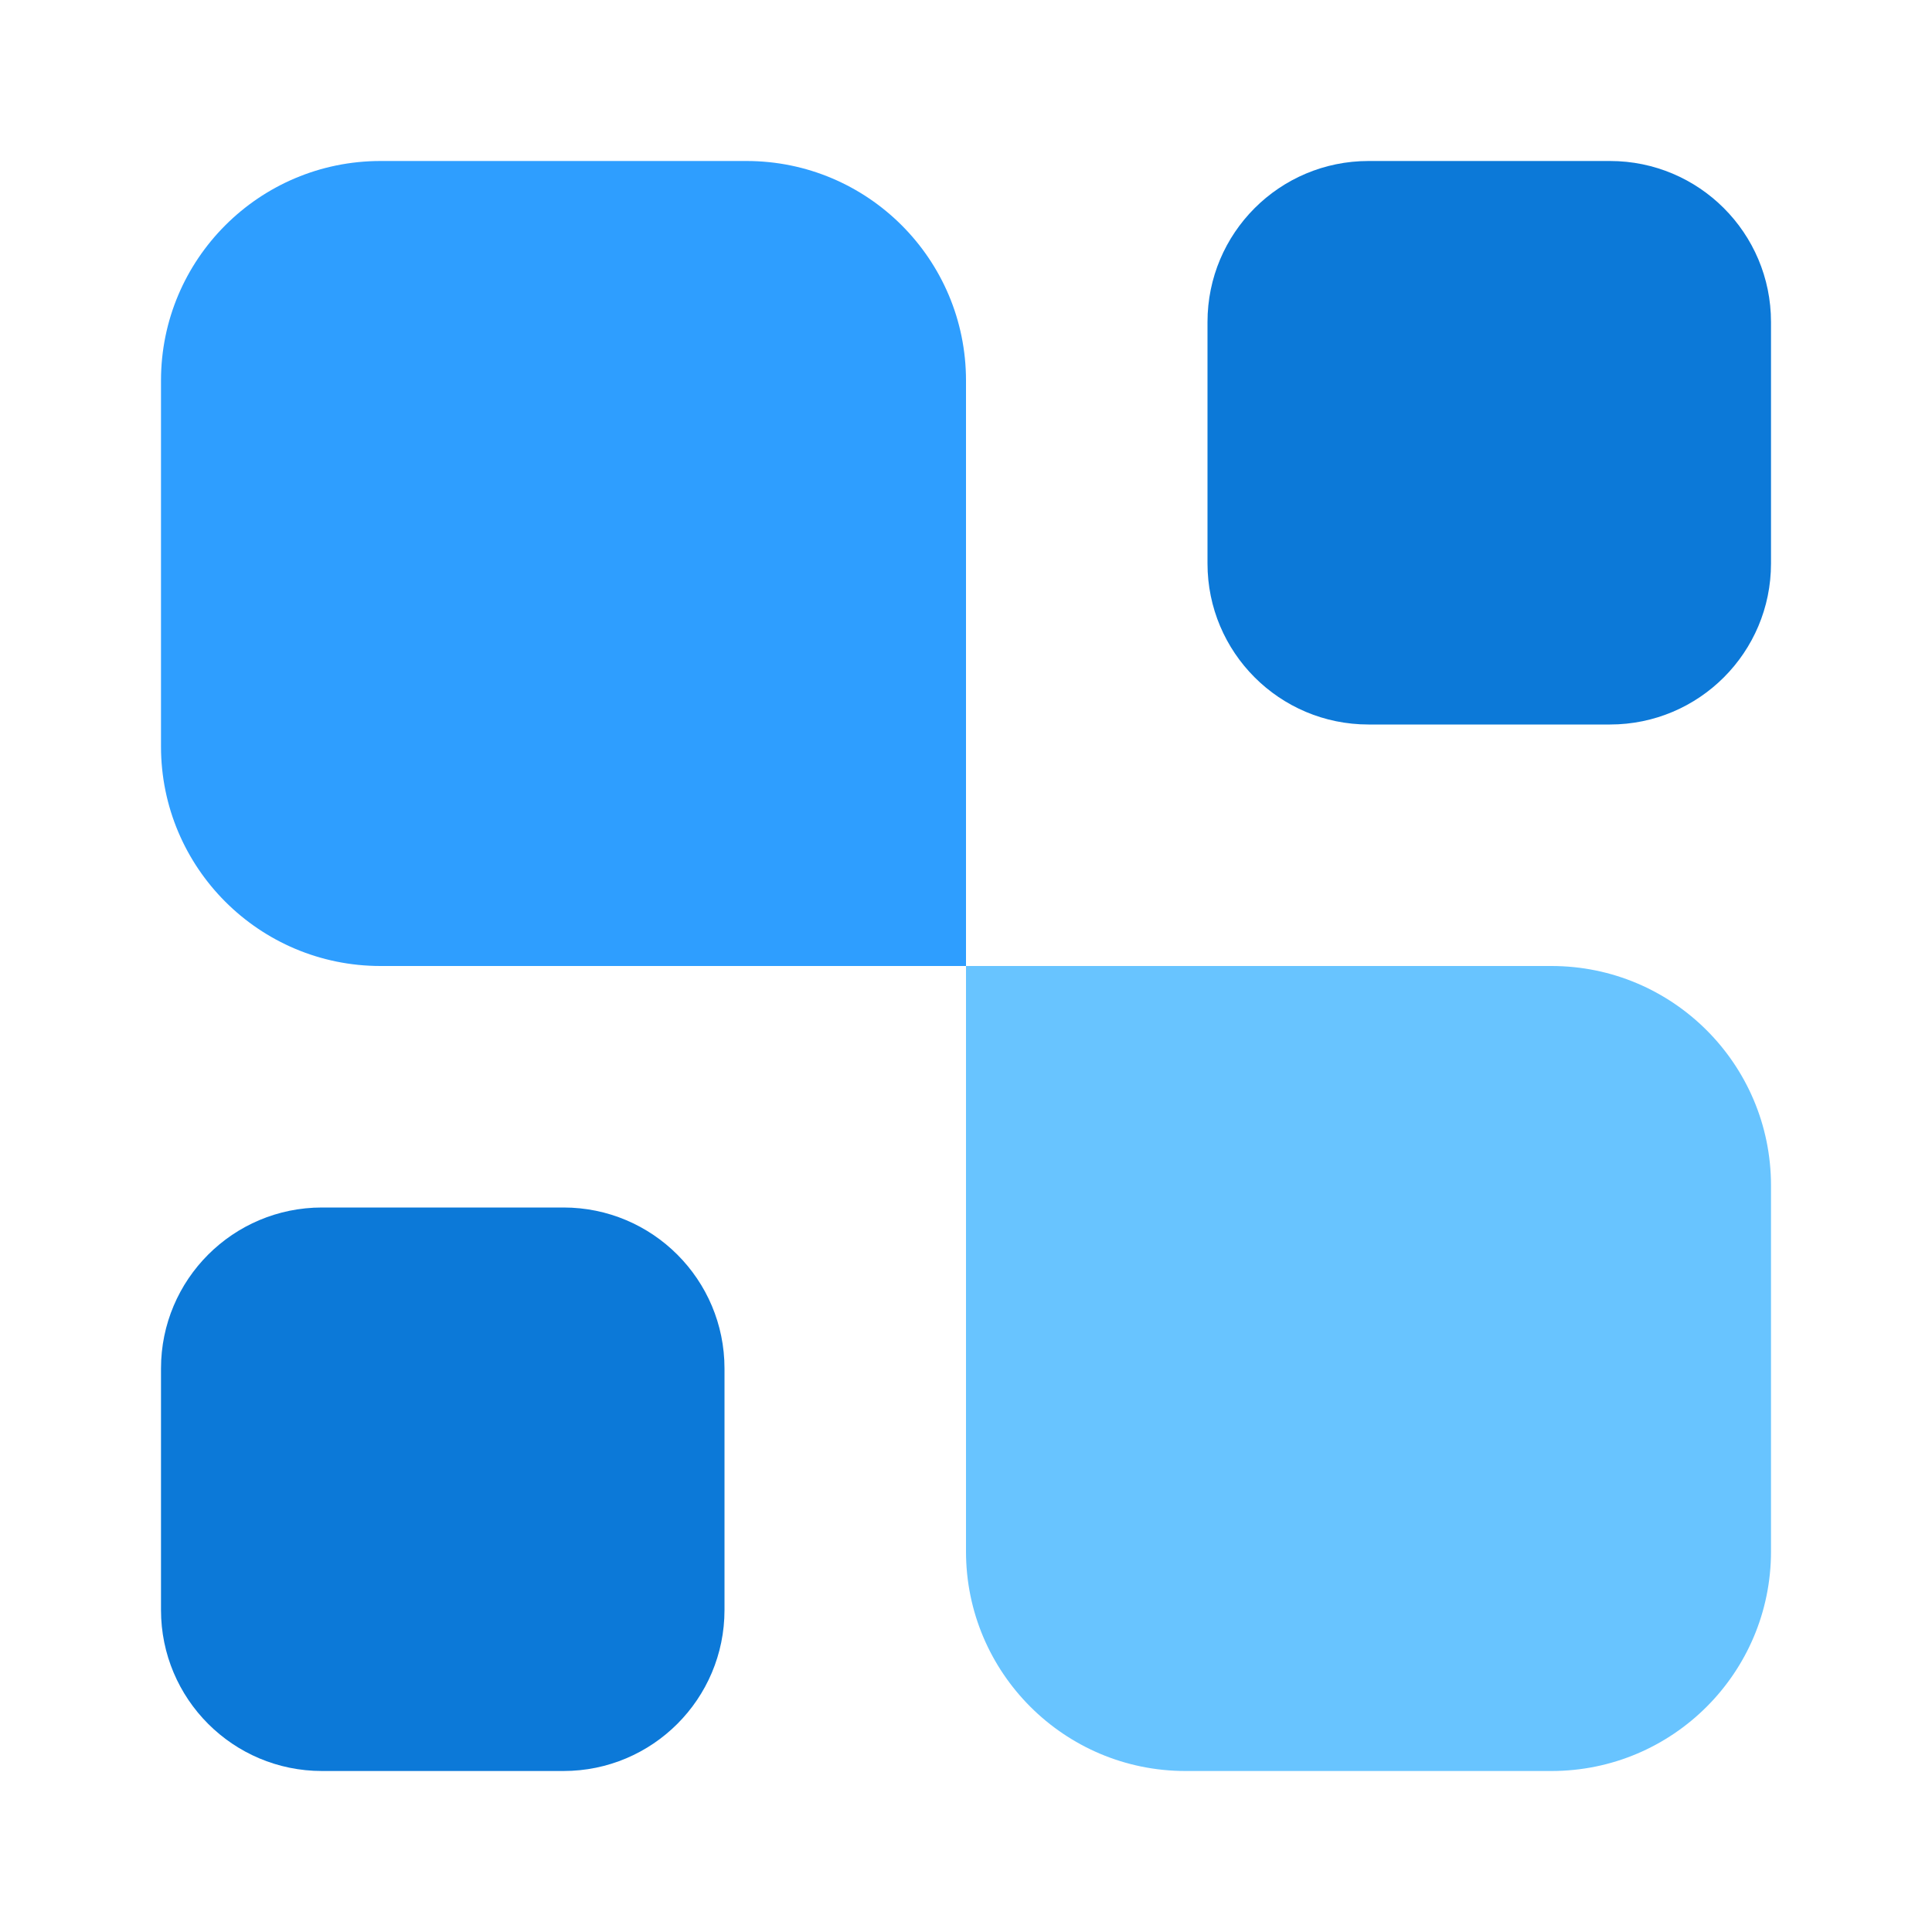
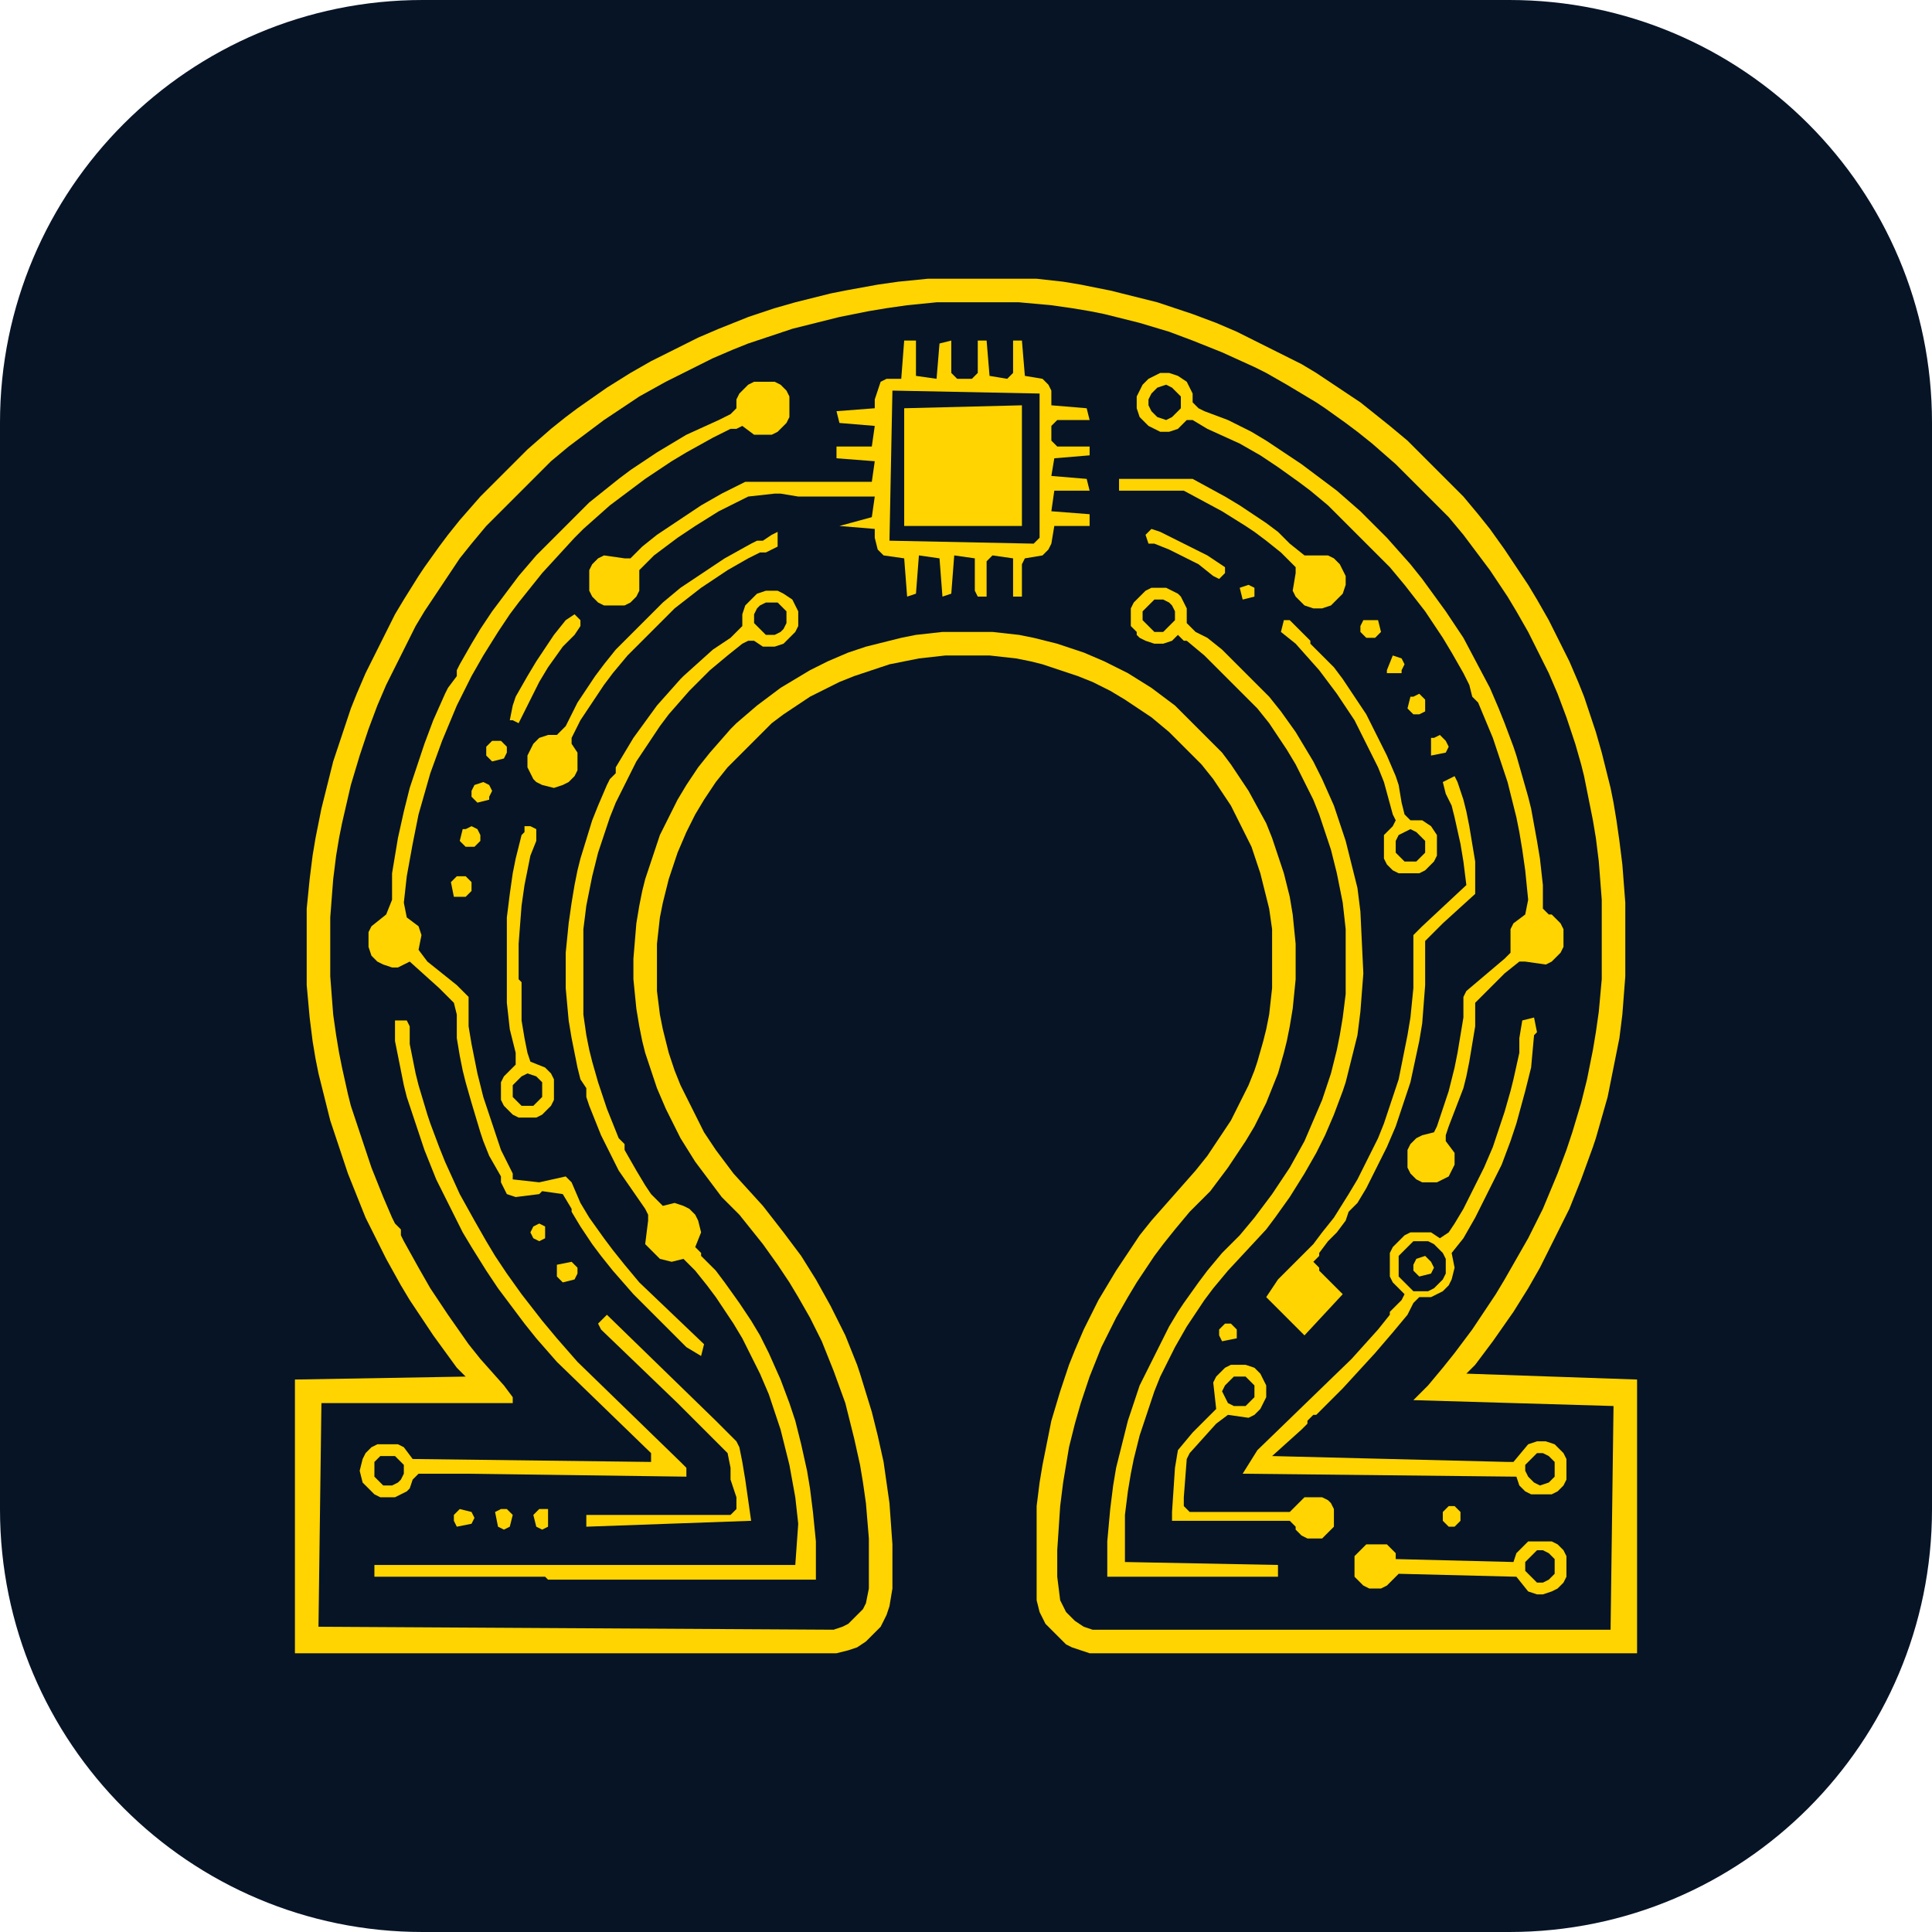
- <svg xmlns="http://www.w3.org/2000/svg" width="24" height="24" viewBox="0 0 24 24" fill="none">
-   <path d="M22 19.273C22 20.779 20.779 22 19.273 22H14.727C13.221 22 12 20.779 12 19.273V12H19.273C20.779 12 22 13.221 22 14.727V19.273Z" fill="#68C4FF" />
-   <path d="M20 2C21.105 2 22 2.895 22 4V7C22 8.105 21.105 9 20 9H17C15.895 9 15 8.105 15 7V4C15 2.895 15.895 2 17 2H20Z" fill="#0C79D8" />
-   <path d="M7 15C8.105 15 9 15.895 9 17V20C9 21.105 8.105 22 7 22H4C2.895 22 2 21.105 2 20V17C2 15.895 2.895 15 4 15H7Z" fill="#0C79D8" />
-   <path d="M12 12H4.727C3.221 12 2 10.779 2 9.273V4.727C2 3.221 3.221 2 4.727 2H9.273C10.779 2 12 3.221 12 4.727V12Z" fill="#2E9EFF" />
+ <svg xmlns="http://www.w3.org/2000/svg" viewBox="0 0 512 512" width="512" height="512" role="img" aria-label="OMEGAIMPORTS">
+   <rect width="512" height="512" rx="112" fill="#071426" />
+   <g transform="translate(78.16, 73.87) scale(0.78)">
+     <path d="M 215 0 L 205 1 L 198 2 L 187 4 L 182 5 L 170 8 L 163 10 L 154 13 L 149 15 L 144 17 L 137 20 L 131 23 L 121 28 L 114 32 L 106 37 L 96 44 L 92 47 L 87 51 L 79 58 L 63 74 L 56 82 L 52 87 L 49 91 L 44 98 L 42 101 L 37 109 L 34 114 L 24 134 L 21 141 L 19 146 L 13 164 L 9 180 L 8 185 L 7 190 L 6 196 L 5 204 L 4 214 L 4 240 L 5 251 L 6 259 L 7 265 L 8 270 L 12 286 L 18 304 L 24 319 L 31 333 L 36 342 L 39 347 L 47 359 L 55 370 L 58 373 L 0 374 L 0 467 L 184 467 L 188 466 L 191 465 L 194 463 L 199 458 L 200 456 L 201 454 L 202 451 L 203 445 L 203 430 L 202 416 L 201 409 L 200 402 L 198 393 L 197 389 L 196 385 L 192 372 L 191 369 L 189 364 L 187 359 L 185 355 L 182 349 L 177 340 L 172 332 L 169 328 L 166 324 L 159 315 L 149 304 L 146 300 L 143 296 L 141 293 L 139 290 L 136 284 L 131 274 L 129 269 L 128 266 L 127 263 L 126 259 L 125 255 L 124 250 L 123 242 L 123 226 L 124 217 L 125 212 L 126 208 L 127 204 L 130 195 L 133 188 L 136 182 L 139 177 L 141 174 L 143 171 L 147 166 L 162 151 L 166 148 L 175 142 L 179 140 L 185 137 L 190 135 L 202 131 L 207 130 L 212 129 L 221 128 L 236 128 L 245 129 L 250 130 L 254 131 L 266 135 L 271 137 L 277 140 L 282 143 L 291 149 L 297 154 L 308 165 L 312 170 L 318 179 L 325 193 L 328 202 L 331 214 L 332 221 L 332 241 L 331 250 L 330 255 L 329 259 L 327 266 L 326 269 L 324 274 L 318 286 L 310 298 L 306 303 L 291 320 L 287 325 L 279 337 L 276 342 L 273 347 L 271 351 L 268 357 L 265 364 L 263 369 L 260 378 L 257 388 L 256 393 L 254 403 L 253 409 L 252 417 L 252 449 L 253 453 L 254 455 L 255 457 L 262 464 L 264 465 L 267 466 L 270 467 L 456 467 L 456 374 L 398 372 L 401 369 L 407 361 L 414 351 L 419 343 L 423 336 L 433 316 L 435 311 L 437 306 L 441 295 L 442 292 L 446 278 L 447 273 L 450 258 L 451 250 L 452 237 L 452 212 L 451 199 L 450 191 L 449 184 L 448 178 L 447 173 L 444 161 L 442 154 L 438 142 L 436 137 L 433 130 L 426 116 L 422 109 L 419 104 L 411 92 L 406 85 L 402 80 L 397 74 L 378 55 L 372 50 L 367 46 L 362 42 L 356 38 L 347 32 L 342 29 L 334 25 L 320 18 L 313 15 L 305 12 L 293 8 L 277 4 L 272 3 L 267 2 L 261 1 L 252 0 Z M 218 8 L 246 8 L 257 9 L 264 10 L 270 11 L 275 12 L 287 15 L 297 18 L 305 21 L 310 23 L 315 25 L 326 30 L 328 31 L 330 32 L 337 36 L 342 39 L 347 42 L 350 44 L 357 49 L 361 52 L 366 56 L 374 63 L 392 81 L 397 87 L 406 99 L 412 108 L 415 113 L 419 120 L 426 134 L 429 141 L 432 149 L 435 158 L 437 165 L 438 169 L 441 184 L 442 190 L 443 198 L 444 211 L 444 238 L 443 249 L 442 256 L 441 262 L 440 267 L 439 272 L 438 276 L 437 280 L 434 290 L 433 293 L 432 296 L 429 304 L 424 316 L 422 320 L 419 326 L 415 333 L 411 340 L 408 345 L 400 357 L 397 361 L 394 365 L 390 370 L 385 376 L 380 381 L 448 383 L 447 459 L 271 459 L 268 458 L 265 456 L 262 453 L 261 451 L 260 449 L 259 441 L 259 432 L 260 417 L 261 409 L 262 403 L 263 397 L 264 393 L 265 389 L 267 382 L 270 373 L 272 368 L 274 363 L 276 359 L 279 353 L 283 346 L 286 341 L 292 332 L 295 328 L 299 323 L 304 317 L 311 310 L 314 306 L 317 302 L 323 293 L 326 288 L 330 280 L 334 270 L 336 263 L 337 259 L 338 254 L 339 248 L 340 238 L 340 226 L 339 216 L 338 210 L 337 206 L 336 202 L 332 190 L 330 185 L 324 174 L 318 165 L 315 161 L 299 145 L 295 142 L 291 139 L 283 134 L 275 130 L 268 127 L 259 124 L 255 123 L 251 122 L 246 121 L 237 120 L 220 120 L 211 121 L 206 122 L 194 125 L 191 126 L 188 127 L 181 130 L 175 133 L 165 139 L 161 142 L 157 145 L 150 151 L 148 153 L 141 161 L 137 166 L 135 169 L 133 172 L 130 177 L 124 189 L 122 195 L 119 204 L 118 208 L 117 213 L 116 219 L 115 231 L 115 238 L 116 248 L 117 254 L 118 259 L 119 263 L 123 275 L 126 282 L 128 286 L 131 292 L 136 300 L 139 304 L 145 312 L 151 318 L 155 323 L 159 328 L 164 335 L 166 338 L 168 341 L 171 346 L 175 353 L 179 361 L 181 366 L 183 371 L 187 382 L 188 386 L 190 394 L 192 403 L 193 409 L 194 416 L 195 428 L 195 445 L 194 450 L 193 452 L 188 457 L 186 458 L 183 459 L 8 458 L 9 382 L 74 382 L 74 380 L 71 376 L 63 367 L 59 362 L 52 352 L 46 343 L 42 336 L 37 327 L 36 325 L 36 323 L 34 321 L 33 319 L 30 312 L 28 307 L 26 302 L 19 281 L 18 277 L 16 268 L 15 263 L 14 257 L 13 250 L 12 237 L 12 217 L 13 204 L 14 196 L 15 190 L 16 185 L 19 172 L 22 162 L 25 153 L 28 145 L 31 138 L 41 118 L 44 113 L 56 95 L 60 90 L 65 84 L 87 62 L 93 57 L 105 48 L 117 40 L 126 35 L 132 32 L 142 27 L 149 24 L 154 22 L 160 20 L 169 17 L 185 13 L 190 12 L 195 11 L 201 10 L 208 9 Z M 419 429 L 415 433 L 414 436 L 374 435 L 374 433 L 371 430 L 369 430 L 366 430 L 364 430 L 360 434 L 360 436 L 360 439 L 360 441 L 363 444 L 365 445 L 369 445 L 371 444 L 375 440 L 415 441 L 419 446 L 422 447 L 424 447 L 427 446 L 429 445 L 431 443 L 432 441 L 432 434 L 431 432 L 429 430 L 427 429 L 425 429 Z M 422 432 L 424 432 L 426 433 L 428 435 L 428 440 L 426 442 L 424 443 L 422 443 L 418 439 L 418 436 Z M 83 418 L 81 420 L 82 424 L 84 425 L 86 424 L 86 418 Z M 70 418 L 68 419 L 69 424 L 71 425 L 73 424 L 74 420 L 72 418 Z M 56 418 L 54 420 L 54 422 L 55 424 L 60 423 L 61 421 L 60 419 Z M 392 417 L 390 419 L 390 422 L 392 424 L 394 424 L 396 422 L 396 419 L 394 417 Z M 318 369 L 316 370 L 313 373 L 312 375 L 313 384 L 305 392 L 300 398 L 299 404 L 298 419 L 298 422 L 338 422 L 340 424 L 340 425 L 342 427 L 344 428 L 349 428 L 353 424 L 353 418 L 352 416 L 351 415 L 349 414 L 343 414 L 338 419 L 304 419 L 302 417 L 302 414 L 303 401 L 304 399 L 313 389 L 317 386 L 324 387 L 326 386 L 328 384 L 329 382 L 330 380 L 330 376 L 328 372 L 326 370 L 323 369 Z M 319 373 L 323 373 L 326 376 L 326 380 L 323 383 L 319 383 L 317 382 L 315 378 L 316 376 Z M 316 355 L 314 357 L 314 359 L 315 361 L 320 360 L 320 357 L 318 355 Z M 106 352 L 103 355 L 104 357 L 130 382 L 147 399 L 148 404 L 148 408 L 150 414 L 150 418 L 148 420 L 143 420 L 99 420 L 99 424 L 155 422 L 154 415 L 153 408 L 152 402 L 151 397 L 150 395 L 143 388 Z M 89 335 L 89 339 L 91 341 L 95 340 L 96 338 L 96 336 L 94 334 Z M 83 321 L 81 322 L 80 324 L 81 326 L 83 327 L 85 326 L 85 322 Z M 417 252 L 416 258 L 416 263 L 414 272 L 413 276 L 411 283 L 407 295 L 404 302 L 397 316 L 394 321 L 392 324 L 389 326 L 386 324 L 379 324 L 377 325 L 373 329 L 372 331 L 372 339 L 373 341 L 377 345 L 376 347 L 372 351 L 372 352 L 368 357 L 359 367 L 327 398 L 322 406 L 415 407 L 416 410 L 418 412 L 420 413 L 422 413 L 425 413 L 427 413 L 429 412 L 431 410 L 432 408 L 432 401 L 431 399 L 428 396 L 425 395 L 422 395 L 419 396 L 414 402 L 412 402 L 332 400 L 342 391 L 344 389 L 344 388 L 346 386 L 347 386 L 349 384 L 355 378 L 356 377 L 367 365 L 373 358 L 378 352 L 380 348 L 382 346 L 386 346 L 390 344 L 392 342 L 393 340 L 394 336 L 393 331 L 397 326 L 401 319 L 410 301 L 413 293 L 414 290 L 415 287 L 418 276 L 419 272 L 420 268 L 421 257 L 422 256 L 421 251 Z M 422 399 L 424 399 L 426 400 L 428 402 L 428 407 L 426 409 L 423 410 L 421 409 L 419 407 L 418 405 L 418 403 Z M 380 327 L 385 327 L 387 328 L 390 331 L 391 333 L 391 338 L 390 340 L 387 343 L 385 344 L 380 344 L 375 339 L 375 332 Z M 381 333 L 380 335 L 380 337 L 382 339 L 386 338 L 387 336 L 386 334 L 384 332 Z M 34 252 L 34 259 L 37 274 L 38 278 L 44 296 L 46 301 L 48 306 L 57 324 L 60 329 L 65 337 L 67 340 L 69 343 L 78 355 L 82 360 L 89 368 L 121 399 L 121 402 L 40 401 L 37 397 L 35 396 L 28 396 L 26 397 L 24 399 L 23 401 L 22 405 L 23 409 L 27 413 L 29 414 L 34 414 L 36 413 L 38 412 L 39 411 L 40 408 L 42 406 L 58 406 L 133 407 L 133 404 L 131 402 L 96 368 L 89 360 L 84 354 L 77 345 L 72 338 L 70 335 L 68 332 L 65 327 L 61 320 L 56 311 L 51 300 L 49 295 L 46 287 L 45 284 L 42 274 L 41 270 L 40 265 L 39 260 L 39 254 L 38 252 Z M 29 400 L 34 400 L 37 403 L 37 406 L 36 408 L 35 409 L 33 410 L 30 410 L 27 407 L 27 402 Z M 55 203 L 53 205 L 54 210 L 58 210 L 60 208 L 60 205 L 58 203 Z M 78 186 L 78 188 L 77 189 L 76 193 L 75 197 L 74 202 L 73 209 L 72 217 L 72 246 L 73 255 L 75 263 L 75 267 L 71 271 L 70 273 L 70 279 L 71 281 L 74 284 L 76 285 L 82 285 L 84 284 L 87 281 L 88 279 L 88 272 L 87 270 L 85 268 L 80 266 L 79 263 L 78 258 L 77 252 L 77 239 L 76 238 L 76 226 L 77 213 L 78 206 L 79 201 L 80 196 L 82 191 L 82 187 L 80 186 Z M 79 270 L 82 271 L 84 273 L 84 278 L 81 281 L 77 281 L 74 278 L 74 274 L 77 271 Z M 58 187 L 57 187 L 56 191 L 58 193 L 61 193 L 63 191 L 63 189 L 62 187 L 60 186 Z M 61 172 L 60 174 L 60 176 L 62 178 L 66 177 L 66 176 L 67 174 L 66 172 L 64 171 Z M 392 170 L 390 171 L 391 175 L 393 179 L 394 183 L 396 192 L 397 198 L 398 206 L 383 220 L 380 223 L 380 241 L 379 251 L 378 257 L 376 267 L 375 272 L 373 278 L 370 287 L 368 292 L 361 306 L 358 311 L 353 319 L 349 324 L 346 328 L 334 340 L 330 346 L 343 359 L 356 345 L 348 337 L 348 336 L 346 334 L 348 332 L 348 331 L 351 327 L 354 324 L 357 320 L 358 317 L 361 314 L 364 309 L 371 295 L 374 288 L 376 282 L 379 273 L 382 259 L 383 253 L 384 240 L 384 225 L 389 220 L 390 219 L 401 209 L 401 198 L 400 192 L 399 186 L 398 181 L 397 177 L 396 174 L 395 171 L 394 169 Z M 67 157 L 65 159 L 65 162 L 67 164 L 71 163 L 72 161 L 72 159 L 70 157 Z M 387 156 L 386 156 L 386 162 L 391 161 L 392 159 L 391 157 L 389 155 Z M 380 142 L 379 142 L 378 146 L 380 148 L 382 148 L 384 147 L 384 143 L 382 141 Z M 373 128 L 371 133 L 371 134 L 376 134 L 376 133 L 377 131 L 376 129 Z M 336 116 L 335 120 L 340 124 L 348 133 L 351 137 L 354 141 L 360 150 L 363 156 L 368 166 L 370 171 L 373 182 L 374 184 L 373 186 L 370 189 L 370 195 L 370 197 L 371 199 L 373 201 L 375 202 L 382 202 L 384 201 L 387 198 L 388 196 L 388 189 L 386 186 L 383 184 L 379 184 L 377 182 L 376 178 L 375 172 L 374 169 L 371 162 L 364 148 L 356 136 L 353 132 L 345 124 L 345 123 L 338 116 Z M 379 187 L 381 188 L 384 191 L 384 195 L 381 198 L 377 198 L 374 195 L 374 191 L 375 189 Z M 363 116 L 362 118 L 362 120 L 364 122 L 367 122 L 369 120 L 368 116 L 367 116 Z M 92 116 L 88 121 L 82 130 L 79 135 L 75 142 L 74 145 L 73 150 L 74 150 L 76 151 L 77 149 L 83 137 L 86 132 L 91 125 L 95 121 L 97 118 L 97 116 L 95 114 Z M 160 106 L 157 107 L 153 111 L 152 114 L 152 118 L 148 122 L 142 126 L 132 135 L 131 136 L 123 145 L 115 156 L 112 161 L 109 166 L 109 168 L 107 170 L 106 172 L 103 179 L 101 184 L 97 197 L 96 201 L 95 206 L 94 212 L 93 219 L 92 229 L 92 241 L 93 252 L 94 258 L 95 263 L 96 268 L 97 272 L 99 275 L 99 278 L 100 281 L 102 286 L 104 291 L 110 303 L 119 316 L 120 318 L 120 320 L 119 328 L 124 333 L 128 334 L 132 333 L 136 337 L 140 342 L 143 346 L 149 355 L 152 360 L 158 372 L 161 379 L 165 391 L 168 403 L 170 414 L 171 423 L 170 437 L 27 437 L 27 441 L 85 441 L 86 442 L 177 442 L 177 429 L 176 419 L 175 411 L 174 405 L 172 396 L 171 392 L 170 388 L 169 385 L 168 382 L 165 374 L 161 365 L 158 359 L 155 354 L 153 351 L 151 348 L 146 341 L 143 337 L 138 332 L 138 331 L 136 329 L 138 324 L 137 320 L 136 318 L 134 316 L 132 315 L 129 314 L 125 315 L 121 311 L 119 308 L 116 303 L 112 296 L 112 294 L 110 292 L 108 287 L 106 282 L 103 273 L 101 266 L 100 262 L 99 257 L 98 250 L 98 221 L 99 213 L 100 208 L 101 203 L 102 199 L 103 195 L 107 183 L 109 178 L 116 164 L 124 152 L 127 148 L 134 140 L 141 133 L 147 128 L 152 124 L 154 123 L 156 123 L 159 125 L 163 125 L 166 124 L 170 120 L 171 118 L 171 113 L 169 109 L 166 107 L 164 106 Z M 160 110 L 164 110 L 167 113 L 167 117 L 166 119 L 165 120 L 163 121 L 160 121 L 156 117 L 156 114 L 157 112 L 158 111 Z M 291 105 L 289 106 L 285 110 L 284 112 L 284 118 L 286 120 L 286 121 L 287 122 L 289 123 L 292 124 L 295 124 L 298 123 L 300 121 L 302 123 L 303 123 L 309 128 L 327 146 L 331 151 L 337 160 L 340 165 L 346 177 L 348 182 L 352 194 L 353 198 L 354 202 L 355 207 L 356 212 L 357 221 L 357 243 L 356 251 L 355 257 L 354 262 L 353 266 L 352 270 L 349 279 L 343 293 L 338 302 L 332 311 L 329 315 L 326 319 L 321 325 L 315 331 L 310 337 L 307 341 L 302 348 L 300 351 L 297 356 L 287 376 L 283 388 L 279 404 L 278 410 L 277 418 L 276 429 L 276 441 L 334 441 L 334 437 L 282 436 L 282 420 L 283 412 L 284 406 L 285 401 L 286 397 L 287 393 L 289 387 L 292 378 L 294 373 L 296 369 L 299 363 L 303 356 L 309 347 L 312 343 L 317 337 L 330 323 L 333 319 L 338 312 L 343 304 L 347 297 L 350 291 L 353 284 L 356 276 L 357 273 L 361 257 L 362 249 L 363 236 L 362 215 L 361 207 L 357 191 L 353 179 L 349 170 L 346 164 L 340 154 L 335 147 L 331 142 L 315 126 L 310 122 L 306 120 L 303 117 L 303 112 L 302 110 L 301 108 L 300 107 L 298 106 L 296 105 Z M 292 109 L 295 109 L 297 110 L 298 111 L 299 113 L 299 116 L 295 120 L 292 120 L 288 116 L 288 113 Z M 321 105 L 322 109 L 326 108 L 326 105 L 324 104 Z M 164 86 L 162 87 L 159 89 L 157 89 L 155 90 L 146 95 L 140 99 L 131 105 L 125 110 L 109 126 L 105 131 L 102 135 L 96 144 L 92 152 L 89 155 L 86 155 L 83 156 L 81 158 L 80 160 L 79 162 L 79 166 L 80 168 L 81 170 L 82 171 L 84 172 L 88 173 L 91 172 L 93 171 L 95 169 L 96 167 L 96 161 L 94 158 L 94 156 L 97 150 L 105 138 L 108 134 L 113 128 L 129 112 L 138 105 L 147 99 L 154 95 L 156 94 L 158 93 L 160 93 L 162 92 L 164 91 Z M 291 85 L 289 87 L 290 90 L 292 90 L 297 92 L 301 94 L 307 97 L 312 101 L 314 102 L 316 100 L 316 98 L 313 96 L 310 94 L 294 86 Z M 280 68 L 280 72 L 302 72 L 315 79 L 323 84 L 326 86 L 330 89 L 335 93 L 340 98 L 340 100 L 339 106 L 340 108 L 343 111 L 346 112 L 349 112 L 352 111 L 356 107 L 357 104 L 357 101 L 355 97 L 353 95 L 351 94 L 343 94 L 338 90 L 334 86 L 330 83 L 321 77 L 316 74 L 305 68 Z M 158 35 L 156 35 L 154 36 L 151 39 L 150 41 L 150 44 L 148 46 L 144 48 L 133 53 L 128 56 L 123 59 L 114 65 L 110 68 L 105 72 L 100 76 L 82 94 L 76 101 L 67 113 L 65 116 L 63 119 L 60 124 L 56 131 L 55 133 L 55 135 L 52 139 L 51 141 L 47 150 L 44 158 L 42 164 L 39 173 L 38 177 L 37 181 L 35 190 L 34 196 L 33 202 L 33 211 L 31 216 L 26 220 L 25 222 L 25 227 L 26 230 L 28 232 L 30 233 L 33 234 L 35 234 L 39 232 L 49 241 L 54 246 L 55 250 L 55 258 L 56 264 L 57 269 L 58 273 L 60 280 L 63 290 L 64 293 L 66 298 L 70 305 L 70 307 L 71 309 L 72 311 L 75 312 L 83 311 L 84 310 L 91 311 L 94 316 L 94 317 L 97 322 L 99 325 L 101 328 L 104 332 L 108 337 L 115 345 L 133 363 L 138 366 L 139 362 L 117 341 L 112 335 L 108 330 L 105 326 L 100 319 L 97 314 L 94 307 L 92 305 L 83 307 L 74 306 L 74 304 L 70 296 L 64 278 L 63 274 L 62 270 L 61 265 L 60 260 L 59 254 L 59 244 L 55 240 L 45 232 L 42 228 L 43 223 L 42 220 L 38 217 L 37 212 L 38 203 L 40 192 L 41 187 L 42 182 L 46 168 L 50 157 L 55 145 L 57 141 L 60 135 L 64 128 L 69 120 L 71 117 L 73 114 L 76 110 L 80 105 L 84 100 L 95 88 L 98 85 L 107 77 L 119 68 L 128 62 L 133 59 L 142 54 L 148 51 L 150 51 L 152 50 L 156 53 L 162 53 L 164 52 L 167 49 L 168 47 L 168 40 L 167 38 L 165 36 L 163 35 L 161 35 Z M 294 32 L 290 34 L 288 36 L 287 38 L 286 40 L 286 44 L 287 47 L 290 50 L 292 51 L 294 52 L 297 52 L 300 51 L 303 48 L 305 48 L 310 51 L 321 56 L 328 60 L 331 62 L 334 64 L 341 69 L 345 72 L 351 77 L 372 98 L 377 104 L 384 113 L 390 122 L 393 127 L 397 134 L 399 138 L 400 142 L 402 144 L 407 156 L 409 162 L 412 171 L 415 183 L 416 188 L 417 194 L 418 201 L 419 211 L 418 216 L 414 219 L 413 221 L 413 229 L 411 231 L 398 242 L 397 244 L 397 251 L 396 257 L 395 263 L 394 268 L 393 272 L 392 276 L 388 288 L 387 290 L 383 291 L 381 292 L 379 294 L 378 296 L 378 302 L 379 304 L 381 306 L 383 307 L 388 307 L 392 305 L 393 303 L 394 301 L 394 297 L 391 293 L 391 291 L 392 288 L 397 275 L 398 271 L 399 266 L 400 260 L 401 254 L 401 246 L 411 236 L 416 232 L 418 232 L 425 233 L 427 232 L 430 229 L 431 227 L 431 221 L 430 219 L 427 216 L 426 216 L 424 214 L 424 206 L 423 197 L 422 191 L 420 180 L 419 176 L 417 169 L 415 162 L 414 159 L 411 151 L 409 146 L 406 139 L 397 122 L 391 113 L 383 102 L 379 97 L 371 88 L 362 79 L 354 72 L 342 63 L 330 55 L 325 52 L 319 49 L 317 48 L 309 45 L 307 44 L 305 42 L 305 39 L 303 35 L 300 33 L 297 32 Z M 296 36 L 298 37 L 301 40 L 301 44 L 298 47 L 296 48 L 293 47 L 291 45 L 290 43 L 290 41 L 291 39 L 293 37 Z M 207 21 L 206 34 L 201 34 L 199 35 L 197 41 L 197 44 L 184 45 L 185 49 L 197 50 L 196 57 L 184 57 L 184 61 L 197 62 L 196 69 L 153 69 L 145 73 L 138 77 L 132 81 L 123 87 L 118 91 L 114 95 L 112 95 L 105 94 L 103 95 L 101 97 L 100 99 L 100 106 L 101 108 L 103 110 L 105 111 L 112 111 L 114 110 L 116 108 L 117 106 L 117 99 L 122 94 L 126 91 L 130 88 L 133 86 L 136 84 L 144 79 L 148 77 L 154 74 L 163 73 L 165 73 L 171 74 L 197 74 L 196 81 L 185 84 L 197 85 L 197 88 L 198 92 L 200 94 L 207 95 L 208 108 L 211 107 L 212 94 L 219 95 L 220 108 L 223 107 L 224 94 L 231 95 L 231 106 L 232 108 L 235 108 L 235 96 L 237 94 L 244 95 L 244 108 L 247 108 L 247 97 L 248 95 L 254 94 L 256 92 L 257 90 L 258 84 L 270 84 L 270 80 L 257 79 L 258 72 L 270 72 L 269 68 L 257 67 L 258 61 L 270 60 L 270 57 L 259 57 L 257 55 L 257 50 L 259 48 L 270 48 L 269 44 L 257 43 L 257 38 L 256 36 L 254 34 L 248 33 L 247 21 L 244 21 L 244 32 L 242 34 L 236 33 L 235 21 L 232 21 L 232 32 L 230 34 L 225 34 L 223 32 L 223 21 L 219 22 L 218 34 L 211 33 L 211 21 Z M 203 38 L 253 39 L 253 88 L 251 90 L 202 89 Z M 207 44 L 207 84 L 247 84 L 247 43 Z" fill="#FFD400" fill-rule="evenodd" />
+   </g>
</svg>
